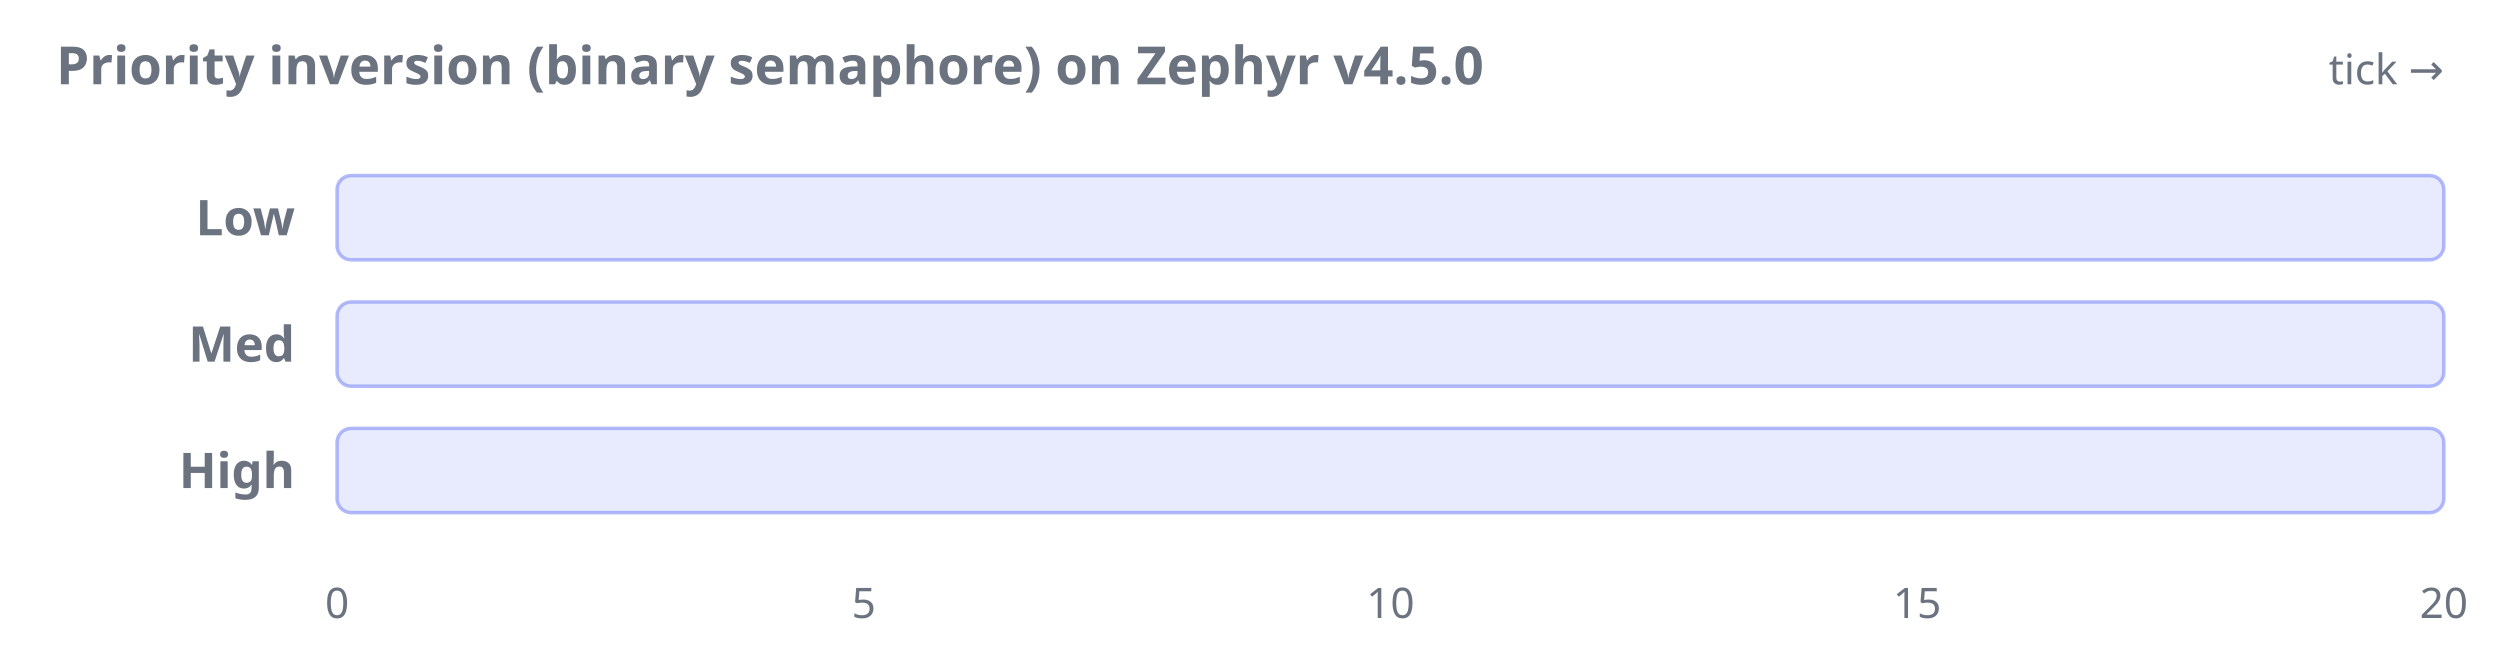
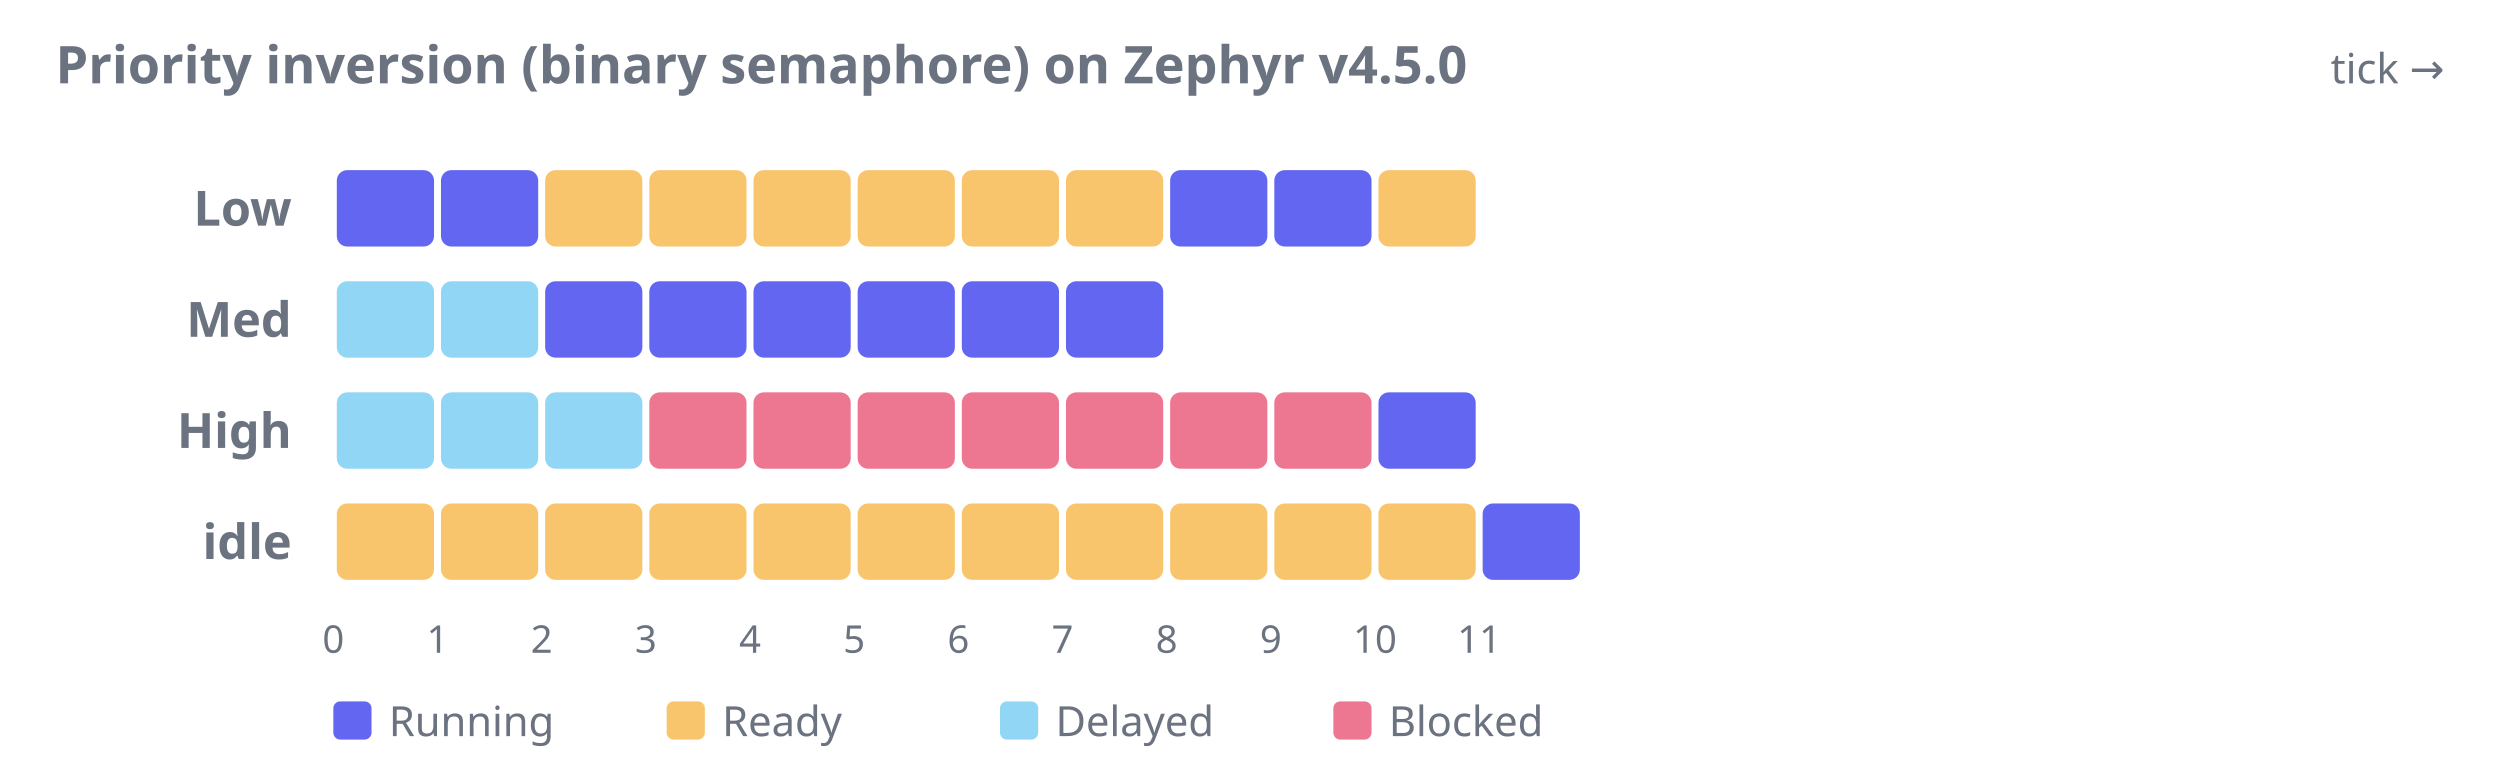
- <svg xmlns="http://www.w3.org/2000/svg" viewBox="0 0 712 186" width="712" height="186" role="img" aria-label="Priority inversion (binary semaphore) on Zephyr v4.5.0" font-family="ui-sans-serif, system-ui, sans-serif" font-size="14" fill="#6b7280">
+ <svg xmlns="http://www.w3.org/2000/svg" viewBox="0 0 720 222" width="720" height="222" role="img" aria-label="Priority inversion (binary semaphore) on Zephyr v4.5.0" font-family="ui-sans-serif, system-ui, sans-serif" font-size="14" fill="#6b7280">
  <text x="16" y="24" font-size="15" font-weight="700">Priority inversion (binary semaphore) on Zephyr v4.5.0</text>
-   <text x="84" y="67" text-anchor="end" font-weight="600">Low</text>
-   <rect x="96" y="50" width="600" height="24" rx="4" fill="#818cf8" fill-opacity="0.18" stroke="#818cf8" stroke-opacity="0.6" />
-   <text x="84" y="103" text-anchor="end" font-weight="600">Med</text>
-   <rect x="96" y="86" width="600" height="24" rx="4" fill="#818cf8" fill-opacity="0.18" stroke="#818cf8" stroke-opacity="0.6" />
-   <text x="84" y="139" text-anchor="end" font-weight="600">High</text>
-   <rect x="96" y="122" width="600" height="24" rx="4" fill="#818cf8" fill-opacity="0.18" stroke="#818cf8" stroke-opacity="0.6" />
-   <text x="96" y="176" text-anchor="middle" font-size="12">0</text>
-   <text x="246" y="176" text-anchor="middle" font-size="12">5</text>
-   <text x="396" y="176" text-anchor="middle" font-size="12">10</text>
-   <text x="546" y="176" text-anchor="middle" font-size="12">15</text>
-   <text x="696" y="176" text-anchor="middle" font-size="12">20</text>
-   <text x="696" y="24" text-anchor="end" font-size="12">tick →</text>
+   <text x="704" y="24" text-anchor="end" font-size="12">tick →</text>
+   <text x="84" y="65" text-anchor="end" font-weight="600">Low</text>
+   <rect x="97" y="49" width="28" height="22" rx="3" fill="#6366f1" fill-opacity="1.00" />
+   <rect x="127" y="49" width="28" height="22" rx="3" fill="#6366f1" fill-opacity="1.00" />
+   <rect x="157" y="49" width="28" height="22" rx="3" fill="#f59e0b" fill-opacity="0.60" />
+   <rect x="187" y="49" width="28" height="22" rx="3" fill="#f59e0b" fill-opacity="0.60" />
+   <rect x="217" y="49" width="28" height="22" rx="3" fill="#f59e0b" fill-opacity="0.60" />
+   <rect x="247" y="49" width="28" height="22" rx="3" fill="#f59e0b" fill-opacity="0.60" />
+   <rect x="277" y="49" width="28" height="22" rx="3" fill="#f59e0b" fill-opacity="0.60" />
+   <rect x="307" y="49" width="28" height="22" rx="3" fill="#f59e0b" fill-opacity="0.60" />
+   <rect x="337" y="49" width="28" height="22" rx="3" fill="#6366f1" fill-opacity="1.00" />
+   <rect x="367" y="49" width="28" height="22" rx="3" fill="#6366f1" fill-opacity="1.00" />
+   <rect x="397" y="49" width="28" height="22" rx="3" fill="#f59e0b" fill-opacity="0.60" />
+   <text x="84" y="97" text-anchor="end" font-weight="600">Med</text>
+   <rect x="97" y="81" width="28" height="22" rx="3" fill="#0ea5e9" fill-opacity="0.45" />
+   <rect x="127" y="81" width="28" height="22" rx="3" fill="#0ea5e9" fill-opacity="0.45" />
+   <rect x="157" y="81" width="28" height="22" rx="3" fill="#6366f1" fill-opacity="1.00" />
+   <rect x="187" y="81" width="28" height="22" rx="3" fill="#6366f1" fill-opacity="1.00" />
+   <rect x="217" y="81" width="28" height="22" rx="3" fill="#6366f1" fill-opacity="1.00" />
+   <rect x="247" y="81" width="28" height="22" rx="3" fill="#6366f1" fill-opacity="1.00" />
+   <rect x="277" y="81" width="28" height="22" rx="3" fill="#6366f1" fill-opacity="1.00" />
+   <rect x="307" y="81" width="28" height="22" rx="3" fill="#6366f1" fill-opacity="1.00" />
+   <text x="84" y="129" text-anchor="end" font-weight="600">High</text>
+   <rect x="97" y="113" width="28" height="22" rx="3" fill="#0ea5e9" fill-opacity="0.45" />
+   <rect x="127" y="113" width="28" height="22" rx="3" fill="#0ea5e9" fill-opacity="0.45" />
+   <rect x="157" y="113" width="28" height="22" rx="3" fill="#0ea5e9" fill-opacity="0.45" />
+   <rect x="187" y="113" width="28" height="22" rx="3" fill="#e11d48" fill-opacity="0.60" />
+   <rect x="217" y="113" width="28" height="22" rx="3" fill="#e11d48" fill-opacity="0.60" />
+   <rect x="247" y="113" width="28" height="22" rx="3" fill="#e11d48" fill-opacity="0.60" />
+   <rect x="277" y="113" width="28" height="22" rx="3" fill="#e11d48" fill-opacity="0.60" />
+   <rect x="307" y="113" width="28" height="22" rx="3" fill="#e11d48" fill-opacity="0.60" />
+   <rect x="337" y="113" width="28" height="22" rx="3" fill="#e11d48" fill-opacity="0.60" />
+   <rect x="367" y="113" width="28" height="22" rx="3" fill="#e11d48" fill-opacity="0.60" />
+   <rect x="397" y="113" width="28" height="22" rx="3" fill="#6366f1" fill-opacity="1.00" />
+   <text x="84" y="161" text-anchor="end" font-weight="600">idle</text>
+   <rect x="97" y="145" width="28" height="22" rx="3" fill="#f59e0b" fill-opacity="0.60" />
+   <rect x="127" y="145" width="28" height="22" rx="3" fill="#f59e0b" fill-opacity="0.60" />
+   <rect x="157" y="145" width="28" height="22" rx="3" fill="#f59e0b" fill-opacity="0.60" />
+   <rect x="187" y="145" width="28" height="22" rx="3" fill="#f59e0b" fill-opacity="0.60" />
+   <rect x="217" y="145" width="28" height="22" rx="3" fill="#f59e0b" fill-opacity="0.60" />
+   <rect x="247" y="145" width="28" height="22" rx="3" fill="#f59e0b" fill-opacity="0.60" />
+   <rect x="277" y="145" width="28" height="22" rx="3" fill="#f59e0b" fill-opacity="0.60" />
+   <rect x="307" y="145" width="28" height="22" rx="3" fill="#f59e0b" fill-opacity="0.60" />
+   <rect x="337" y="145" width="28" height="22" rx="3" fill="#f59e0b" fill-opacity="0.60" />
+   <rect x="367" y="145" width="28" height="22" rx="3" fill="#f59e0b" fill-opacity="0.60" />
+   <rect x="397" y="145" width="28" height="22" rx="3" fill="#f59e0b" fill-opacity="0.60" />
+   <rect x="427" y="145" width="28" height="22" rx="3" fill="#6366f1" fill-opacity="1.00" />
+   <text x="96" y="188" text-anchor="middle" font-size="11">0</text>
+   <text x="126" y="188" text-anchor="middle" font-size="11">1</text>
+   <text x="156" y="188" text-anchor="middle" font-size="11">2</text>
+   <text x="186" y="188" text-anchor="middle" font-size="11">3</text>
+   <text x="216" y="188" text-anchor="middle" font-size="11">4</text>
+   <text x="246" y="188" text-anchor="middle" font-size="11">5</text>
+   <text x="276" y="188" text-anchor="middle" font-size="11">6</text>
+   <text x="306" y="188" text-anchor="middle" font-size="11">7</text>
+   <text x="336" y="188" text-anchor="middle" font-size="11">8</text>
+   <text x="366" y="188" text-anchor="middle" font-size="11">9</text>
+   <text x="396" y="188" text-anchor="middle" font-size="11">10</text>
+   <text x="426" y="188" text-anchor="middle" font-size="11">11</text>
+   <rect x="96" y="202" width="11" height="11" rx="2" fill="#6366f1" fill-opacity="1" />
+   <text x="112" y="212" font-size="12">Running</text>
+   <rect x="192" y="202" width="11" height="11" rx="2" fill="#f59e0b" fill-opacity="0.6" />
+   <text x="208" y="212" font-size="12">Ready</text>
+   <rect x="288" y="202" width="11" height="11" rx="2" fill="#0ea5e9" fill-opacity="0.45" />
+   <text x="304" y="212" font-size="12">Delayed</text>
+   <rect x="384" y="202" width="11" height="11" rx="2" fill="#e11d48" fill-opacity="0.6" />
+   <text x="400" y="212" font-size="12">Blocked</text>
</svg>
